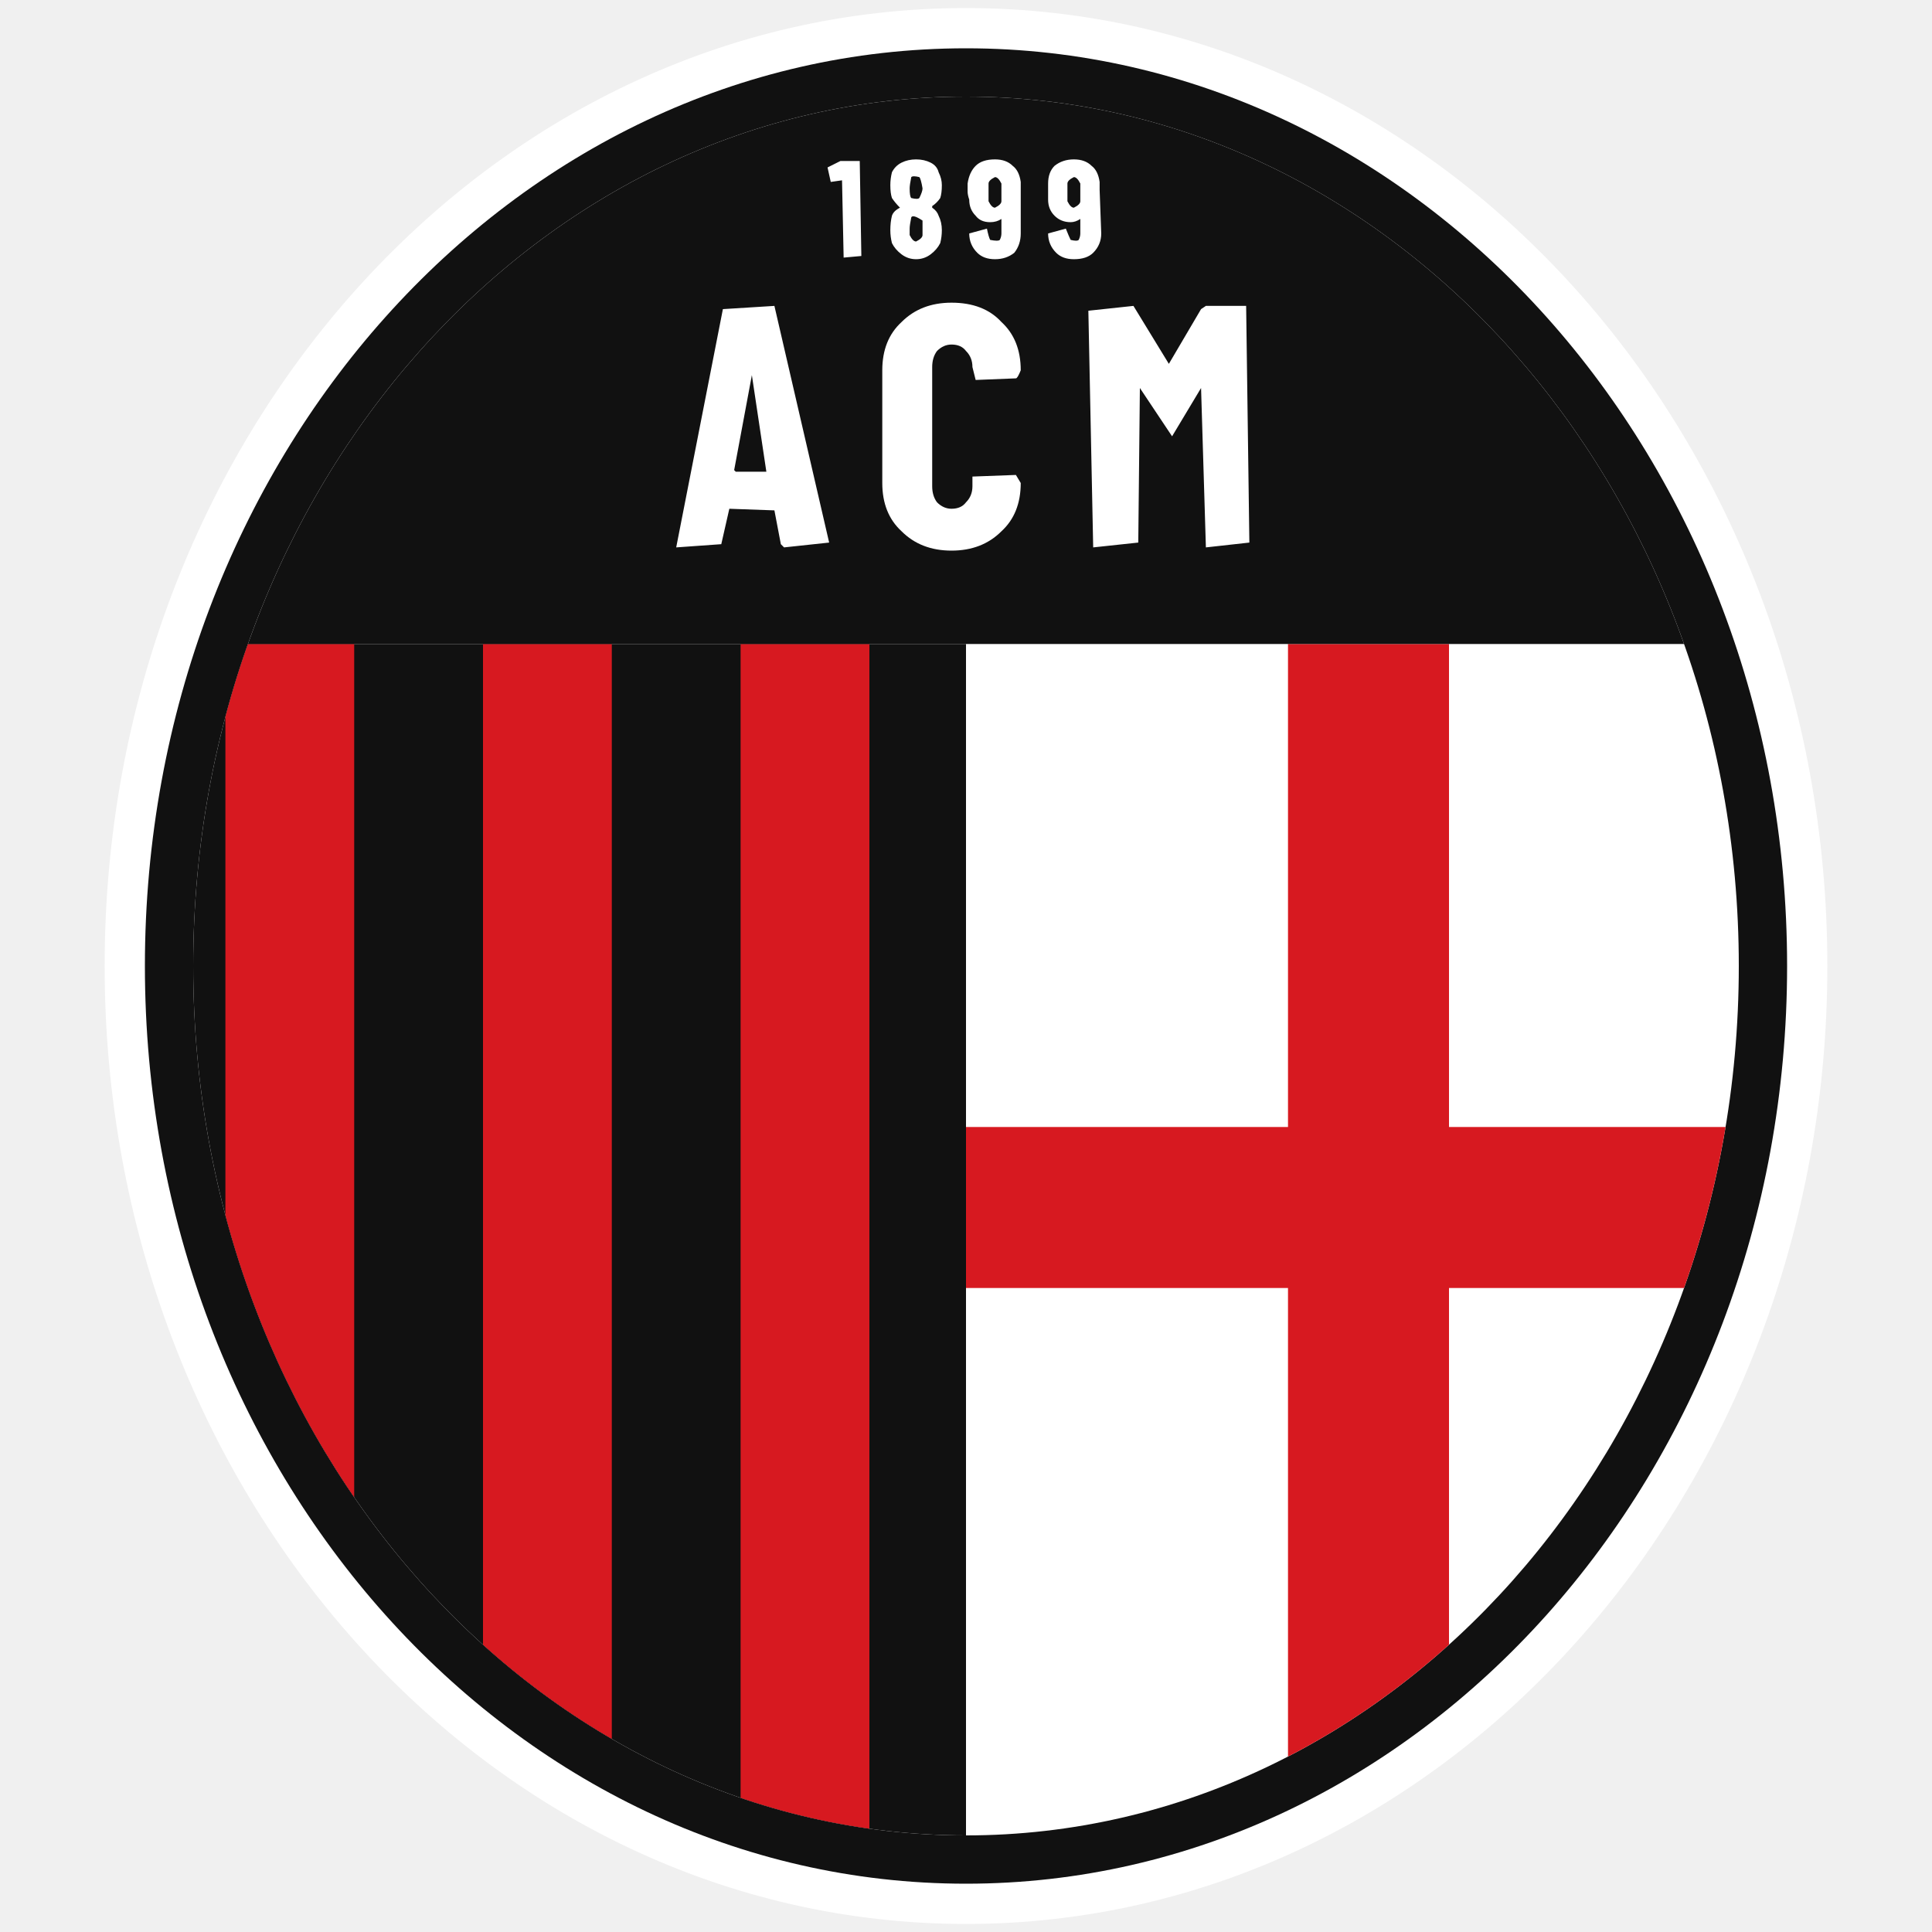
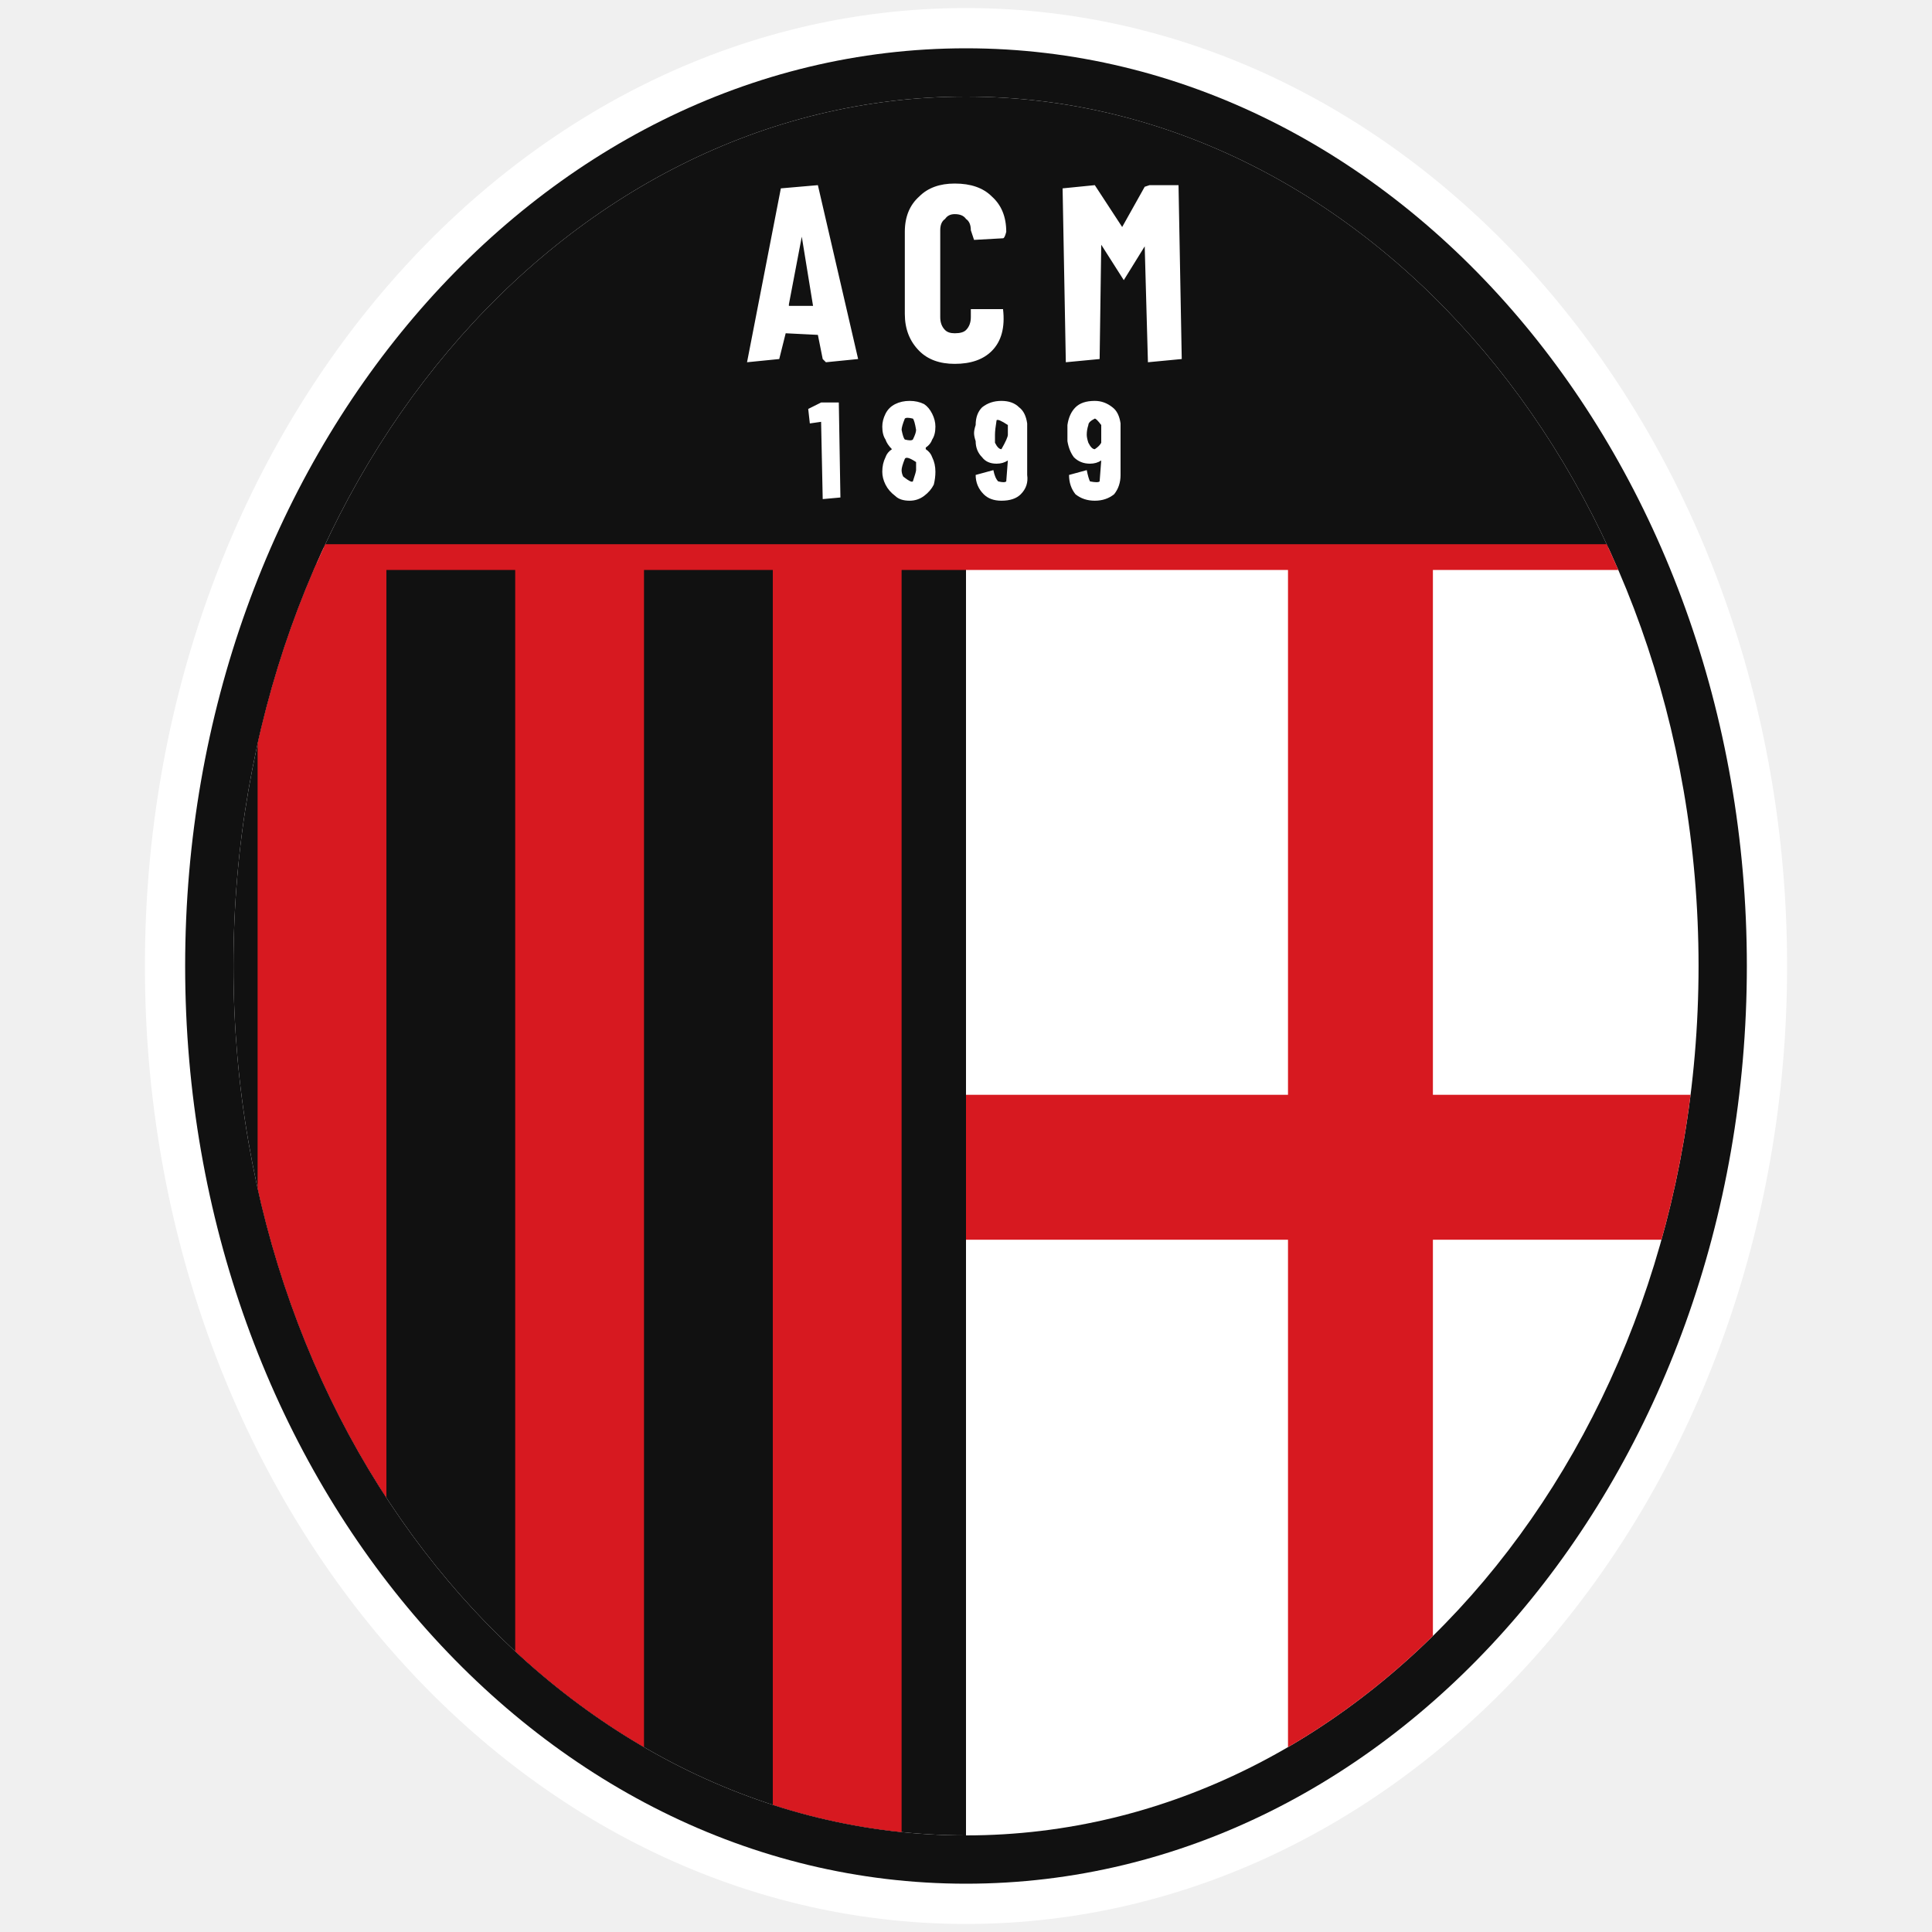
<svg xmlns="http://www.w3.org/2000/svg" viewBox="0 0 120 120" width="120" height="120">
  <defs>
    <clipPath id="c-ac-milan">
-       <path d="M12 60A48 54 0 1 1 108 60A48 54 0 1 1 12 60Z" />
+       <path d="M14.5 60A45.5 54 0 1 1 105.5 60A45.5 54 0 1 1 14.5 60Z" />
    </clipPath>
  </defs>
-   <path d="M9 60A51 57 0 1 1 111 60A51 57 0 1 1 9 60Z" fill="#fff" stroke="#fff" stroke-width="5" stroke-linejoin="round" />
-   <path d="M9 60A51 57 0 1 1 111 60A51 57 0 1 1 9 60Z" fill="#111" />
-   <path d="M12 60A48 54 0 1 1 108 60A48 54 0 1 1 12 60Z" fill="#fff" />
-   <path d="M0 40H60V120H0Z" fill="#111" clip-path="url(#c-ac-milan)" />
-   <path d="M14 40H22V120H14ZM30 40H38V120H30ZM46 40H54V120H46Z" fill="#d71920" clip-path="url(#c-ac-milan)" />
-   <path d="M80 40H90V120H80ZM60 70H120V80H60Z" fill="#d71920" clip-path="url(#c-ac-milan)" />
+   <path d="M11.5 60A48.5 57 0 1 1 108.5 60A48.5 57 0 1 1 11.5 60Z" fill="#fff" stroke="#fff" stroke-width="5" stroke-linejoin="round" />
+   <path d="M11.5 60A48.5 57 0 1 1 108.5 60A48.5 57 0 1 1 11.5 60Z" fill="#111" />
+   <path d="M14.5 60A45.5 54 0 1 1 105.5 60A45.5 54 0 1 1 14.5 60Z" fill="#fff" />
+   <path d="M0 35H60V120H0Z" fill="#111" clip-path="url(#c-ac-milan)" />
+   <path d="M16 35H24V120H16ZM32 35H40V120H32ZM48 35H56V120H48Z" fill="#d71920" clip-path="url(#c-ac-milan)" />
+   <path d="M80 35H89V120H80ZM60 68H120V77H60Z" fill="#d71920" clip-path="url(#c-ac-milan)" />
  <g clip-path="url(#c-ac-milan)">
-     <rect x="0" y="0" width="120" height="40" fill="#111" />
+     <rect x="0" y="0" width="120" height="34" fill="#111" />
  </g>
-   <path d="M52.4 10L53.4 10L53.5 15.9L52.4 16L52.3 11.2L51.6 11.3L51.4 10.4L52.2 10ZM57.9 12.9Q58.2 13.1 58.3 13.4Q58.5 13.8 58.5 14.3Q58.5 14.7 58.4 15.1Q58.2 15.5 57.8 15.8Q57.4 16.1 56.9 16.1Q56.4 16.1 56 15.8Q55.6 15.5 55.4 15.1Q55.3 14.7 55.3 14.3Q55.3 13.8 55.4 13.4Q55.5 13.1 55.9 12.9Q55.6 12.6 55.4 12.3Q55.3 12 55.3 11.5Q55.3 11.1 55.4 10.7Q55.6 10.3 56 10.1Q56.4 9.9 56.9 9.9Q57.4 9.9 57.8 10.1Q58.2 10.3 58.3 10.7Q58.5 11.1 58.5 11.5Q58.5 12 58.4 12.3Q58.2 12.6 57.9 12.8ZM56.5 11.7Q56.5 12.2 56.6 12.3Q57 12.4 57.1 12.3Q57.3 11.9 57.3 11.7Q57.2 11.1 57.1 11Q56.7 10.9 56.6 11Q56.5 11.5 56.5 11.7ZM57.3 14.2Q57.3 13.9 57.3 13.7Q56.7 13.3 56.6 13.5Q56.5 14 56.5 14.2Q56.5 14.4 56.5 14.6Q56.7 15 56.9 15Q57.3 14.8 57.3 14.6Q57.3 14.3 57.3 14.2ZM61.8 16.1Q61.1 16.1 60.7 15.7Q60.2 15.2 60.2 14.5L61.3 14.2Q61.4 14.7 61.5 14.9Q62 15 62.1 14.9Q62.2 14.7 62.2 14.5L62.2 13.6Q61.9 13.8 61.5 13.8Q60.9 13.8 60.6 13.4Q60.2 13 60.2 12.4Q60.1 12.1 60.1 11.9Q60.1 11.7 60.1 11.4Q60.2 10.7 60.6 10.3Q61 9.9 61.8 9.9Q62.5 9.9 62.9 10.3Q63.3 10.6 63.4 11.3Q63.4 11.6 63.4 11.8L63.4 14.5Q63.4 15.2 63 15.7Q62.5 16.1 61.8 16.1ZM62.2 12Q62.2 11.6 62.2 11.4Q62 11 61.8 11Q61.4 11.2 61.4 11.4Q61.4 11.7 61.4 12Q61.4 12.2 61.4 12.5Q61.6 12.9 61.8 12.9Q62.2 12.7 62.2 12.5Q62.2 12.2 62.2 12ZM66.7 16.1Q66 16.1 65.6 15.7Q65.1 15.2 65.1 14.5L66.2 14.2Q66.4 14.7 66.5 14.9Q66.9 15 67 14.9Q67.1 14.7 67.1 14.5L67.1 13.6Q66.8 13.8 66.5 13.8Q65.9 13.8 65.5 13.4Q65.1 13 65.1 12.4Q65.1 12.1 65.1 11.9Q65.1 11.7 65.1 11.4Q65.1 10.7 65.5 10.3Q66 9.9 66.7 9.9Q67.4 9.9 67.8 10.3Q68.2 10.6 68.3 11.3Q68.3 11.6 68.3 11.8L68.4 14.5Q68.4 15.2 67.9 15.7Q67.5 16.1 66.7 16.1ZM67.1 12Q67.1 11.6 67.1 11.4Q66.9 11 66.7 11Q66.3 11.2 66.3 11.4Q66.3 11.7 66.3 12Q66.3 12.2 66.3 12.5Q66.5 12.9 66.7 12.9Q67.1 12.7 67.1 12.5Q67.1 12.2 67.1 12Z" fill="#fff" />
-   <path d="M48.5 33.8L48.1 31.7L45.3 31.6L44.8 33.8L42 34L44.9 19.2L48.1 19L51.5 33.7L48.7 34ZM45.7 29.3L47.6 29.3L46.7 23.3L45.6 29.2ZM54.8 30L54.8 23Q54.8 21.1 56 20Q57.2 18.8 59.1 18.8Q61.1 18.8 62.2 20Q63.4 21.1 63.4 23Q63.2 23.5 63.1 23.5L60.6 23.6L60.4 22.8Q60.4 22.2 60 21.8Q59.7 21.4 59.1 21.4Q58.6 21.4 58.2 21.8Q57.9 22.2 57.9 22.8L57.9 30.2Q57.9 30.8 58.2 31.2Q58.6 31.6 59.1 31.6Q59.7 31.6 60 31.2Q60.4 30.8 60.4 30.2L60.4 29.6L63.1 29.5L63.4 30Q63.4 31.9 62.2 33Q61 34.2 59.1 34.2Q57.2 34.2 56 33Q54.8 31.9 54.8 30ZM74.9 19L77.4 19L77.6 33.7L74.9 34L74.6 24.1L72.8 27.1L70.8 24.1L70.7 33.7L67.9 34L67.6 19.3L70.4 19L72.6 22.6L74.6 19.2Z" fill="#fff" />
+   <g clip-path="url(#c-ac-milan)">
+     <rect x="0" y="33.8" width="120" height="1.6" fill="#d71920" />
+   </g>
+   <path d="M51.1 22.3L50.8 20.8L48.8 20.7L48.4 22.3L46.4 22.5L48.5 11.7L50.8 11.5L53.3 22.3L51.3 22.5ZM49 19L50.5 19L49.8 14.7L49 18.9ZM56.2 19.5L56.2 14.4Q56.2 13 57.1 12.2Q57.9 11.4 59.3 11.4Q60.8 11.4 61.6 12.2Q62.5 13 62.5 14.4Q62.4 14.8 62.3 14.8L60.5 14.9L60.3 14.3Q60.3 13.8 60 13.6Q59.8 13.3 59.3 13.3Q58.9 13.3 58.7 13.6Q58.4 13.8 58.4 14.3L58.4 19.7Q58.4 20.2 58.7 20.5Q58.9 20.7 59.3 20.7Q59.8 20.7 60 20.5Q60.3 20.2 60.3 19.7Q60.3 19.2 60.3 19.2L62.3 19.2Q62.5 20.9 61.6 21.8Q60.8 22.6 59.3 22.6Q57.9 22.6 57.1 21.8Q56.2 20.9 56.2 19.5ZM71.4 11.5L73.2 11.5L73.4 22.3L71.3 22.5L71.1 15.3L69.8 17.4L68.4 15.2L68.3 22.3L66.2 22.5L66 11.7L68 11.5L69.7 14.1L71.1 11.6Z" fill="#fff" />
+   <path d="M51.1 25L52.1 25L52.2 30.9L51.1 31L51 26.2L50.3 26.3L50.2 25.4L51 25ZM57.5 27.9Q57.8 28.1 57.9 28.4Q58.1 28.8 58.1 29.3Q58.1 29.7 58 30.1Q57.8 30.5 57.4 30.8Q57 31.1 56.5 31.1Q55.9 31.1 55.6 30.8Q55.2 30.5 55 30.1Q54.8 29.7 54.8 29.3Q54.8 28.8 55 28.4Q55.1 28.1 55.4 27.9Q55.1 27.6 55 27.3Q54.8 27 54.8 26.5Q54.8 26.1 55 25.7Q55.2 25.3 55.6 25.1Q56 24.9 56.5 24.9Q57 24.9 57.4 25.1Q57.7 25.3 57.9 25.7Q58.1 26.1 58.1 26.5Q58.1 27 57.9 27.3Q57.8 27.6 57.5 27.8ZM56 26.7Q56.1 27.2 56.2 27.3Q56.6 27.4 56.7 27.3Q56.9 26.9 56.9 26.7Q56.8 26.1 56.7 26Q56.3 25.9 56.2 26Q56 26.5 56 26.7ZM56.9 29.2Q56.9 28.9 56.9 28.7Q56.3 28.3 56.2 28.5Q56 29 56 29.2Q56 29.4 56.1 29.6Q56.6 30 56.7 29.9Q56.9 29.3 56.9 29.2ZM62.2 31.1Q61.5 31.1 61.1 30.7Q60.6 30.2 60.6 29.5L61.7 29.2Q61.8 29.7 62 29.9Q62.4 30 62.5 29.9L62.6 28.6Q62.3 28.8 61.9 28.8Q61.3 28.8 61 28.4Q60.6 28 60.6 27.4Q60.5 27.1 60.5 26.9Q60.5 26.7 60.6 26.4Q60.6 25.7 61 25.3Q61.5 24.9 62.2 24.9Q62.9 24.9 63.3 25.3Q63.7 25.6 63.8 26.3Q63.8 26.6 63.8 26.8L63.8 29.5Q63.9 30.2 63.4 30.7Q63 31.1 62.2 31.1ZM62.6 27Q62.6 26.6 62.6 26.4Q62 26 61.9 26.1Q61.8 26.7 61.8 27Q61.8 27.2 61.8 27.5Q62 27.9 62.2 27.9Q62.6 27.2 62.6 27ZM68 31.1Q67.3 31.1 66.8 30.7Q66.4 30.2 66.4 29.5L67.5 29.2Q67.6 29.7 67.7 29.9Q68.2 30 68.3 29.9L68.4 28.6Q68.1 28.8 67.7 28.8Q67.1 28.8 66.7 28.4Q66.4 28 66.3 27.4Q66.3 27.1 66.3 26.9Q66.3 26.7 66.3 26.4Q66.4 25.7 66.8 25.3Q67.2 24.9 68 24.9Q68.6 24.9 69.1 25.3Q69.5 25.6 69.6 26.3Q69.6 26.6 69.6 26.8L69.6 29.5Q69.6 30.2 69.2 30.7Q68.7 31.1 68 31.1ZM68.4 27Q68.4 26.6 68.4 26.4Q68.1 26 68 26Q67.6 26.2 67.6 26.4Q67.5 26.7 67.5 27Q67.5 27.2 67.6 27.5Q67.8 27.9 68 27.9Q68.3 27.7 68.4 27.5Q68.4 27.2 68.4 27Z" fill="#fff" />
</svg>
